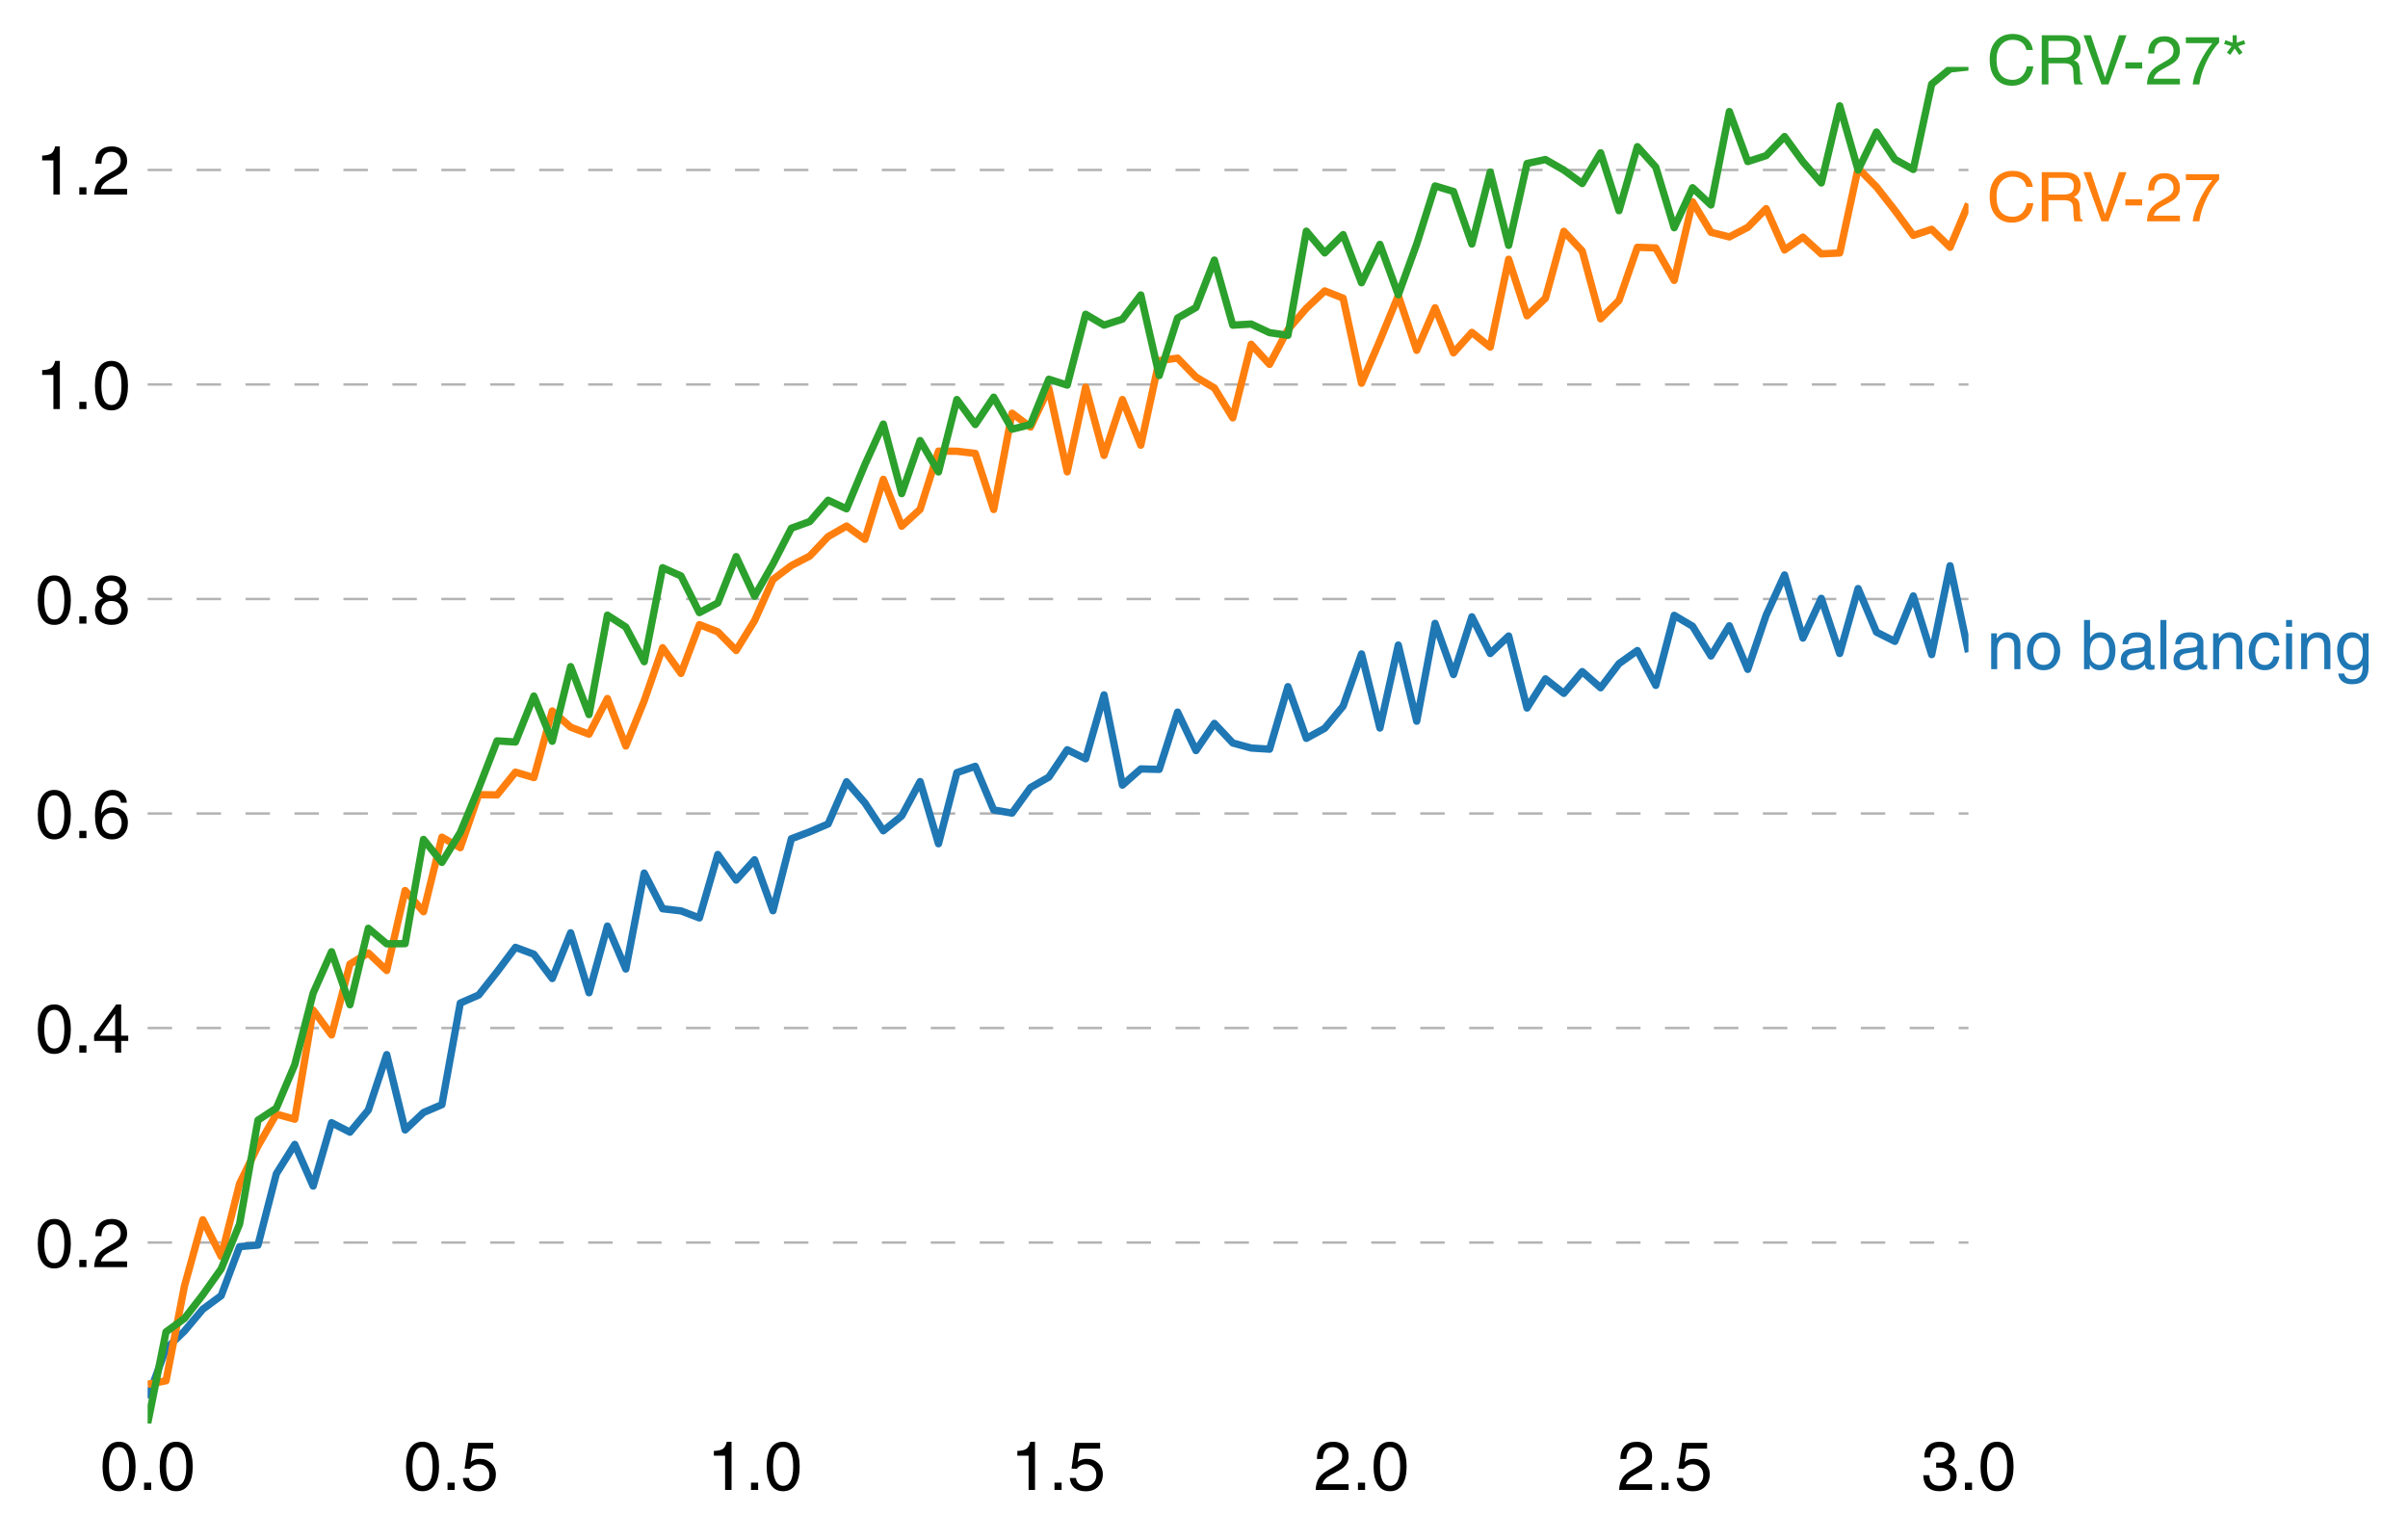
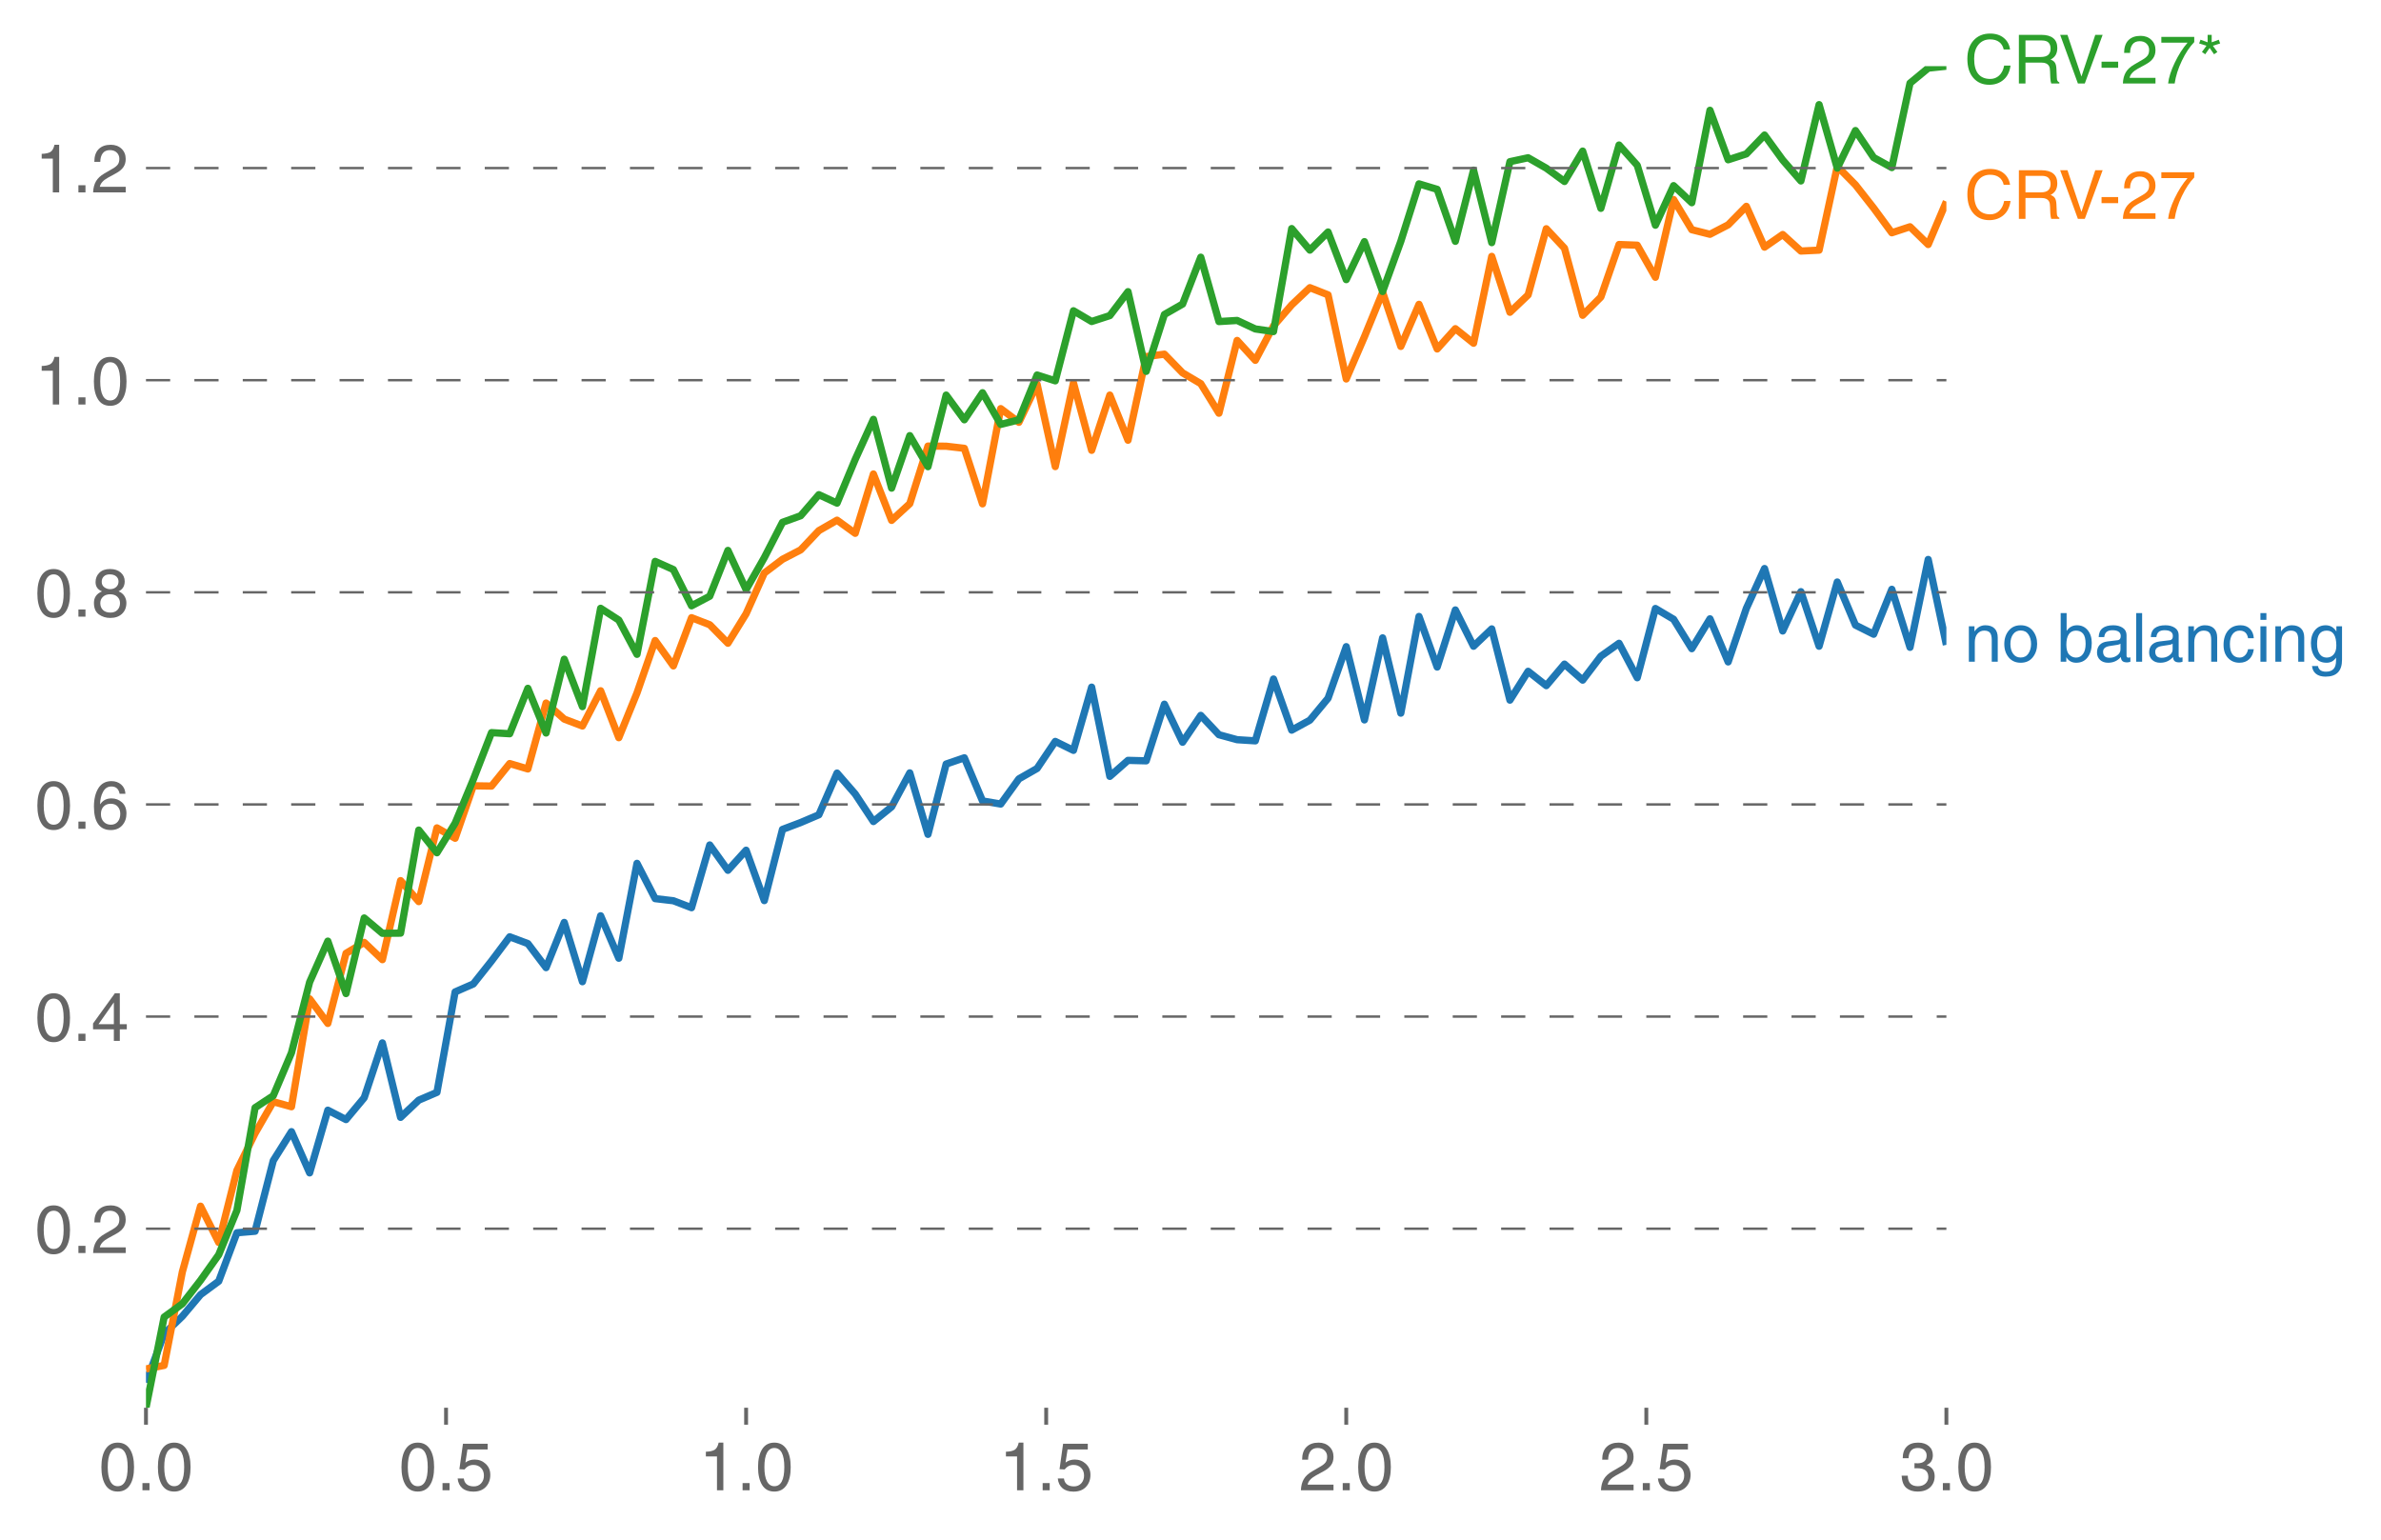
- <svg xmlns="http://www.w3.org/2000/svg" xmlns:xlink="http://www.w3.org/1999/xlink" height="419.362" viewBox="0 0 491.959 314.522" width="655.945">
+ <svg xmlns="http://www.w3.org/2000/svg" xmlns:xlink="http://www.w3.org/1999/xlink" height="424.029" viewBox="0 0 491.959 318.022" width="655.945">
  <defs>
    <style>*{stroke-linecap:butt;stroke-linejoin:round}</style>
  </defs>
  <g id="figure_1">
-     <path d="M0 314.522h491.96V0H0z" fill="none" id="patch_1" />
+     <path d="M0 318.022h491.96V0H0z" fill="none" id="patch_1" />
    <g id="axes_1">
      <path d="M30.16 290.874h372v-277.2h-372z" fill="none" id="patch_2" />
+       <path clip-path="url(#pc0e28eed96)" d="M30.16 285.68l3.758-10.092 3.757-3.613 3.758-4.471 3.757-2.773 3.758-10.014 3.757-.315 3.758-14.589 3.758-5.985 3.757 8.516 3.758-12.952 3.757 1.937 3.758-4.51 3.757-11.33 3.758 15.383 3.758-3.558 3.757-1.608 3.758-20.756 3.757-1.642 3.758-4.74 3.758-5.004 3.757 1.406 3.758 4.965 3.757-9.34 3.758 12.247 3.757-13.619 3.758 8.769 3.758-19.604 3.757 7.29 3.758.437 3.757 1.438 3.758-12.963 3.757 5.233 3.758-4.147 3.758 10.41 3.757-14.71 3.758-1.42 3.757-1.604 3.758-8.617 3.757 4.325 3.758 5.688 3.758-3.038 3.757-7.014 3.758 12.7 3.757-14.528 3.758-1.289 3.757 8.913 3.758.64 3.758-5.203 3.757-2.147 3.758-5.587 3.757 1.846 3.758-13.06 3.758 18.434 3.757-3.308 3.758.098 3.757-11.701 3.758 7.859 3.757-5.551 3.758 3.998 3.758 1.028 3.757.238 3.758-12.775 3.757 10.562 3.758-2.056 3.757-4.533 3.758-10.657 3.758 15.133 3.757-16.951 3.758 15.555 3.757-19.98 3.758 10.452 3.757-11.797 3.758 7.5 3.758-3.583 3.757 14.717 3.758-5.954 3.757 2.96 3.758-4.447 3.757 3.306 3.758-4.938 3.758-2.671 3.757 7.12 3.758-14.311 3.757 2.226 3.758 6.077 3.758-6.166 3.757 8.902 3.758-11.062 3.757-8.233 3.758 12.902 3.757-8.119 3.758 11.271 3.758-13.269 3.757 8.904 3.758 1.883 3.757-9.277 3.758 11.982 3.757-18.15 3.758 17.645" fill="none" stroke="#1f77b4" stroke-linecap="square" stroke-width="1.5" id="line2d_1" />
+       <path clip-path="url(#pc0e28eed96)" d="M30.16 282.853l3.758-.732 3.757-19.31 3.758-13.584 3.757 7.491 3.758-14.89 3.757-7.668 3.758-6.52 3.758 1.037 3.757-22.29 3.758 5.075 3.757-14.484 3.758-2.259 3.757 3.57 3.758-16.333 3.758 4.336 3.757-15.232 3.758 2.143 3.757-10.838 3.758.056 3.758-4.653 3.757 1.117 3.758-13.619 3.757 3.318 3.758 1.425 3.757-7.281 3.758 9.698 3.758-9.252 3.757-10.823 3.758 5.242 3.757-9.963 3.758 1.456 3.757 3.82 3.758-6.096 3.758-8.407 3.757-2.84 3.758-1.949 3.757-3.974 3.758-2.159 3.757 2.714 3.758-12.257 3.758 9.585 3.757-3.452 3.758-11.897 3.757.025 3.758.436 3.757 11.468 3.758-19.67 3.758 2.824 3.757-7.87 3.758 17.02 3.757-17.305 3.758 13.944 3.758-11.413 3.757 9.327 3.758-17.287 3.757-.494 3.758 3.866 3.757 2.224 3.758 6.112 3.758-15.036 3.757 4.104 3.758-7.1 3.757-4.352 3.758-3.556 3.757 1.482 3.758 17.38 3.758-8.728 3.757-9.183 3.758 11.184 3.757-8.69 3.758 9.215 3.757-4.185 3.758 3.002 3.758-17.944 3.757 11.547 3.758-3.582 3.757-13.675 3.758 4.013 3.757 13.867 3.758-3.769 3.758-10.852 3.757.142 3.758 6.623 3.757-16.059 3.758 6.233 3.758.944 3.757-1.95 3.758-3.82 3.757 8.43 3.758-2.613 3.757 3.417 3.758-.182 3.758-17.304 3.757 3.81 3.758 4.792 3.757 5.108 3.758-1.237 3.757 3.665 3.758-8.876" fill="none" stroke="#ff7f0e" stroke-linecap="square" stroke-width="1.5" id="line2d_2" />
+       <path clip-path="url(#pc0e28eed96)" d="M30.16 290.874l3.758-18.74 3.757-2.742 3.758-4.84 3.757-5.293 3.758-9.162 3.757-21.223 3.758-2.471 3.758-8.872 3.757-14.61 3.758-8.46 3.757 10.834 3.758-15.622 3.757 3.17 3.758-.033 3.758-21.296 3.757 4.687 3.758-6.114 3.757-9.027 3.758-9.682 3.758.23 3.757-9.383 3.758 9.233 3.757-15.251 3.758 9.796 3.757-20.312 3.758 2.432 3.758 7.075 3.757-19.2 3.758 1.685 3.757 7.49 3.758-1.98 3.757-9.463 3.758 8.097 3.758-6.601 3.757-7.3 3.758-1.36 3.757-4.354 3.758 1.747 3.757-9.039 3.758-8.273 3.758 14.213 3.757-10.847 3.758 6.414 3.757-14.793 3.758 5.104 3.757-5.59 3.758 6.544 3.758-.943 3.757-9.264 3.758 1.203 3.757-14.476 3.758 2.217 3.758-1.218 3.757-4.945 3.758 16.466 3.757-11.75 3.758-2.153 3.757-9.685 3.758 13.297 3.758-.228 3.757 1.756 3.758.542 3.757-21.279 3.758 4.447 3.757-3.743 3.758 9.84 3.758-7.846 3.757 10.304 3.758-10.364 3.757-11.88 3.758 1.132 3.757 10.739 3.758-14.702 3.758 14.975 3.757-16.728 3.758-.809 3.757 2.15 3.758 2.751 3.757-6.274 3.758 11.824 3.758-13.081 3.757 4.181 3.758 12.383 3.757-8.172 3.758 3.525 3.758-19.094 3.757 10.223 3.758-1.214 3.757-3.897 3.758 5.165 3.757 4.319 3.758-15.763 3.758 13.121 3.757-7.768 3.758 5.578 3.757 2.07 3.758-17.44 3.757-3.106 3.758-.404" fill="none" stroke="#2ca02c" stroke-linecap="square" stroke-width="1.5" id="line2d_3" />
      <g id="matplotlib.axis_1">
        <g id="xtick_1">
+           <g id="line2d_4">
+             <defs>
+               <path d="M0 0v3.5" id="m9a33b4a437" stroke="#666" stroke-width=".8" />
+             </defs>
+             <use x="30.16" xlink:href="#m9a33b4a437" y="290.874" fill="#666" stroke="#666" stroke-width=".8" />
+           </g>
          <g id="text_1">
            <defs>
              <path d="M42.484 34.188q0 14.109-3.734 21.156-3.734 7.062-10.969 7.062-7.078 0-10.89-7.062-3.797-7.047-3.797-21.157 0-13.671 3.75-20.937Q20.609 6 27.78 6q7.235 0 10.969 7 3.734 7.016 3.734 21.188zm9.422 0q0-17.297-6.25-26.704-6.25-9.39-17.875-9.39-12.062 0-18.062 9.734-6 9.75-6 26.36 0 17.03 6.14 26.578 6.157 9.547 17.922 9.547 11.625 0 17.875-9.5t6.25-26.626z" id="HelveticaWorld-Regular-48" />
              <path d="M19.094 0H8.687v10.594h10.407z" id="HelveticaWorld-Regular-46" />
            </defs>
-             <g transform="matrix(.14 0 0 -.14 20.43 304.423)">
+             <g transform="matrix(.14 0 0 -.14 20.43 307.923)" fill="#666">
              <use xlink:href="#HelveticaWorld-Regular-48" />
              <use x="55.615" xlink:href="#HelveticaWorld-Regular-46" />
              <use x="83.398" xlink:href="#HelveticaWorld-Regular-48" />
            </g>
          </g>
        </g>
        <g id="xtick_2">
+           <use x="92.16" xlink:href="#m9a33b4a437" y="290.874" fill="#666" stroke="#666" stroke-width=".8" id="line2d_5" />
          <g id="text_2">
            <defs>
              <path d="M14.703 40.922q5.813 4.39 13.625 4.39 9.469 0 16.281-6.296 6.813-6.297 6.813-16.22 0-10.78-6.578-17.796-6.563-7-18.422-7-10.313 0-16.266 5.047Q4.203 8.109 3.22 17.39h9.094q.671-5.672 4.437-8.672 3.766-3 10.453-3 6.485 0 10.64 4.484Q42 14.703 42 21.688q0 7.125-4.36 11.421-4.343 4.297-11.218 4.297-7.813 0-13.047-6.687l-7.563.39 5.266 37.594h36.438v-8.5H17.672z" id="HelveticaWorld-Regular-53" />
            </defs>
-             <g transform="matrix(.14 0 0 -.14 82.43 304.423)">
+             <g transform="matrix(.14 0 0 -.14 82.43 307.923)" fill="#666">
              <use xlink:href="#HelveticaWorld-Regular-48" />
              <use x="55.615" xlink:href="#HelveticaWorld-Regular-46" />
              <use x="83.398" xlink:href="#HelveticaWorld-Regular-53" />
            </g>
          </g>
        </g>
        <g id="xtick_3">
+           <use x="154.16" xlink:href="#m9a33b4a437" y="290.874" fill="#666" stroke="#666" stroke-width=".8" id="line2d_6" />
          <g id="text_3">
            <defs>
              <path d="M35.89 0h-9.374v49.906H10.109v6.985q8.594.28 12.782 2.75Q27.094 62.109 29 70.313h6.89z" id="HelveticaWorld-Regular-49" />
            </defs>
-             <g transform="matrix(.14 0 0 -.14 144.43 304.423)">
+             <g transform="matrix(.14 0 0 -.14 144.43 307.923)" fill="#666">
              <use xlink:href="#HelveticaWorld-Regular-49" />
              <use x="55.615" xlink:href="#HelveticaWorld-Regular-46" />
              <use x="83.398" xlink:href="#HelveticaWorld-Regular-48" />
            </g>
          </g>
        </g>
        <g id="xtick_4">
-           <g transform="matrix(.14 0 0 -.14 206.43 304.423)" id="text_4">
+           <use x="216.16" xlink:href="#m9a33b4a437" y="290.874" fill="#666" stroke="#666" stroke-width=".8" id="line2d_7" />
+           <g transform="matrix(.14 0 0 -.14 206.43 307.923)" fill="#666" id="text_4">
            <use xlink:href="#HelveticaWorld-Regular-49" />
            <use x="55.615" xlink:href="#HelveticaWorld-Regular-46" />
            <use x="83.398" xlink:href="#HelveticaWorld-Regular-53" />
          </g>
        </g>
        <g id="xtick_5">
+           <use x="278.16" xlink:href="#m9a33b4a437" y="290.874" fill="#666" stroke="#666" stroke-width=".8" id="line2d_8" />
          <g id="text_5">
            <defs>
              <path d="M4.39 45.125q0 12.39 6.391 18.781 6.406 6.407 17.938 6.407 9.656 0 15.812-5.86 6.157-5.86 6.157-15.14 0-7.22-3.547-12.188-3.532-4.953-10.422-8.703l-12.11-6.64Q13.922 15.921 12.5 8.296h38.188V0H2.593q.39 9.906 4.297 16.5 3.906 6.594 12.203 11.375l12.593 7.328q5.032 2.89 7.329 5.984 2.297 3.094 2.297 8.516 0 5.375-3.766 9.031-3.75 3.672-10.156 3.672-7.078 0-10.594-4.672-3.516-4.656-3.61-12.609z" id="HelveticaWorld-Regular-50" />
            </defs>
-             <g transform="matrix(.14 0 0 -.14 268.43 304.423)">
+             <g transform="matrix(.14 0 0 -.14 268.43 307.923)" fill="#666">
              <use xlink:href="#HelveticaWorld-Regular-50" />
              <use x="55.615" xlink:href="#HelveticaWorld-Regular-46" />
              <use x="83.398" xlink:href="#HelveticaWorld-Regular-48" />
            </g>
          </g>
        </g>
        <g id="xtick_6">
-           <g transform="matrix(.14 0 0 -.14 330.43 304.423)" id="text_6">
+           <use x="340.16" xlink:href="#m9a33b4a437" y="290.874" fill="#666" stroke="#666" stroke-width=".8" id="line2d_9" />
+           <g transform="matrix(.14 0 0 -.14 330.43 307.923)" fill="#666" id="text_6">
            <use xlink:href="#HelveticaWorld-Regular-50" />
            <use x="55.615" xlink:href="#HelveticaWorld-Regular-46" />
            <use x="83.398" xlink:href="#HelveticaWorld-Regular-53" />
          </g>
        </g>
        <g id="xtick_7">
+           <use x="402.16" xlink:href="#m9a33b4a437" y="290.874" fill="#666" stroke="#666" stroke-width=".8" id="line2d_10" />
          <g id="text_7">
            <defs>
              <path d="M22.406 39.984q2.203-.187 4.594-.187 6.203 0 9.781 2.86 3.594 2.859 3.594 8.656 0 4.687-3.344 7.89-3.343 3.203-9.64 3.203-6.985 0-10.235-4.11-3.234-4.093-3.437-10.983h-8.64q0 10.984 5.765 16.984 5.765 6.016 16.937 6.016 9.922 0 15.828-5.11 5.907-5.094 5.907-13.39 0-10.704-9.032-14.5v-.204q11.72-4 11.72-16.406 0-9.906-6.595-16.265-6.593-6.344-18.703-6.344-9.906 0-16.312 5.203Q4.204 8.5 3.422 21.484H12.5q.203-8.109 4-11.797Q20.313 6 27.484 6q6.938 0 11.141 3.86 4.203 3.859 4.203 9.718 0 6.406-4.016 9.672-4 3.266-12.39 3.266-2 0-4.016-.094z" id="HelveticaWorld-Regular-51" />
            </defs>
-             <g transform="matrix(.14 0 0 -.14 392.43 304.423)">
+             <g transform="matrix(.14 0 0 -.14 392.43 307.923)" fill="#666">
              <use xlink:href="#HelveticaWorld-Regular-51" />
              <use x="55.615" xlink:href="#HelveticaWorld-Regular-46" />
              <use x="83.398" xlink:href="#HelveticaWorld-Regular-48" />
            </g>
          </g>
        </g>
      </g>
      <g id="matplotlib.axis_2">
        <g id="ytick_1">
-           <path clip-path="url(#p654797acdb)" d="M30.16 253.877h372" fill="none" stroke="#000" stroke-dasharray="5,5" stroke-opacity=".3" stroke-width=".5" id="line2d_8" />
-           <g transform="matrix(.14 0 0 -.14 7.2 258.902)" id="text_8">
+           <path clip-path="url(#pc0e28eed96)" d="M30.16 253.877h372" fill="none" stroke="#666" stroke-dasharray="5,5" stroke-width=".5" id="line2d_11" />
+           <g transform="matrix(.14 0 0 -.14 7.2 258.902)" fill="#666" id="text_8">
            <use xlink:href="#HelveticaWorld-Regular-48" />
            <use x="55.615" xlink:href="#HelveticaWorld-Regular-46" />
            <use x="83.398" xlink:href="#HelveticaWorld-Regular-50" />
          </g>
        </g>
        <g id="ytick_2">
-           <path clip-path="url(#p654797acdb)" d="M30.16 210.048h372" fill="none" stroke="#000" stroke-dasharray="5,5" stroke-opacity=".3" stroke-width=".5" id="line2d_10" />
+           <path clip-path="url(#pc0e28eed96)" d="M30.16 210.048h372" fill="none" stroke="#666" stroke-dasharray="5,5" stroke-width=".5" id="line2d_13" />
          <g id="text_9">
            <defs>
              <path d="M10.594 24.703h22.61v31.89h-.188zM42 17.093V0h-8.797v17.094H2.484v8.593L34.72 70.314H42v-45.61h10.297v-7.61z" id="HelveticaWorld-Regular-52" />
            </defs>
-             <g transform="matrix(.14 0 0 -.14 7.2 215.073)">
+             <g transform="matrix(.14 0 0 -.14 7.2 215.073)" fill="#666">
              <use xlink:href="#HelveticaWorld-Regular-48" />
              <use x="55.615" xlink:href="#HelveticaWorld-Regular-46" />
              <use x="83.398" xlink:href="#HelveticaWorld-Regular-52" />
            </g>
          </g>
        </g>
        <g id="ytick_3">
-           <path clip-path="url(#p654797acdb)" d="M30.16 166.219h372" fill="none" stroke="#000" stroke-dasharray="5,5" stroke-opacity=".3" stroke-width=".5" id="line2d_12" />
+           <path clip-path="url(#pc0e28eed96)" d="M30.16 166.219h372" fill="none" stroke="#666" stroke-dasharray="5,5" stroke-width=".5" id="line2d_15" />
          <g id="text_10">
            <defs>
              <path d="M14.11 21.578q0-6.875 4.093-11.234Q22.313 6 28.906 6q6.297 0 10.032 4.438 3.734 4.453 3.734 11.687 0 6.297-3.688 10.547-3.687 4.25-10.468 4.25-6.594 0-10.5-4.156-3.907-4.157-3.907-11.188zM41.702 51.61q-.984 5.375-3.984 8.078-3 2.72-8.125 2.72-8.11 0-12.36-7.923-4.25-7.906-4.343-18.109l.203-.188q5.61 8.641 16.687 8.641 8.844 0 15.438-5.86 6.593-5.859 6.593-16.452 0-10.5-6.25-17.47-6.25-6.952-16.843-6.952-12.219 0-18.563 8.687-6.344 8.703-6.344 25.938 0 16.593 6.485 27.093 6.5 10.5 19.484 10.5 8.407 0 14.219-5.015 5.813-5 6.297-13.688z" id="HelveticaWorld-Regular-54" />
            </defs>
-             <g transform="matrix(.14 0 0 -.14 7.2 171.243)">
+             <g transform="matrix(.14 0 0 -.14 7.2 171.243)" fill="#666">
              <use xlink:href="#HelveticaWorld-Regular-48" />
              <use x="55.615" xlink:href="#HelveticaWorld-Regular-46" />
              <use x="83.398" xlink:href="#HelveticaWorld-Regular-54" />
            </g>
          </g>
        </g>
        <g id="ytick_4">
-           <path clip-path="url(#p654797acdb)" d="M30.16 122.39h372" fill="none" stroke="#000" stroke-dasharray="5,5" stroke-opacity=".3" stroke-width=".5" id="line2d_14" />
+           <path clip-path="url(#pc0e28eed96)" d="M30.16 122.39h372" fill="none" stroke="#666" stroke-dasharray="5,5" stroke-width=".5" id="line2d_17" />
          <g id="text_11">
            <defs>
              <path d="M27.594 40.578q5.422 0 8.953 3.094 3.547 3.11 3.547 8.234 0 4.594-3.407 7.547-3.39 2.953-9.687 2.953-5.61 0-8.672-3.11-3.047-3.093-3.047-7.874 0-5.125 3.813-7.984 3.812-2.86 8.5-2.86zm.093-7.562q-6.78 0-10.64-3.766-3.86-3.766-3.86-9.234 0-6.297 3.907-10.157Q21 6 28.219 6q6.406 0 10.234 3.86 3.828 3.859 3.828 10.265 0 5.469-3.828 9.172-3.828 3.719-10.766 3.719zM49.22 52.203q0-10.594-9.032-14.797 6.204-2.781 8.86-7.36 2.656-4.562 2.656-9.733 0-10.016-6.453-16.125-6.438-6.094-17.375-6.094-9.563 0-16.813 5.25-7.25 5.25-7.25 17.062 0 11.922 11.907 16.907-9.516 3.796-9.516 13.671 0 8.297 5.64 13.813 5.641 5.516 15.641 5.516 10.016 0 15.875-5.204 5.86-5.203 5.86-12.906z" id="HelveticaWorld-Regular-56" />
            </defs>
-             <g transform="matrix(.14 0 0 -.14 7.2 127.414)">
+             <g transform="matrix(.14 0 0 -.14 7.2 127.414)" fill="#666">
              <use xlink:href="#HelveticaWorld-Regular-48" />
              <use x="55.615" xlink:href="#HelveticaWorld-Regular-46" />
              <use x="83.398" xlink:href="#HelveticaWorld-Regular-56" />
            </g>
          </g>
        </g>
        <g id="ytick_5">
-           <path clip-path="url(#p654797acdb)" d="M30.16 78.56h372" fill="none" stroke="#000" stroke-dasharray="5,5" stroke-opacity=".3" stroke-width=".5" id="line2d_16" />
-           <g transform="matrix(.14 0 0 -.14 7.2 83.584)" id="text_12">
+           <path clip-path="url(#pc0e28eed96)" d="M30.16 78.56h372" fill="none" stroke="#666" stroke-dasharray="5,5" stroke-width=".5" id="line2d_19" />
+           <g transform="matrix(.14 0 0 -.14 7.2 83.584)" fill="#666" id="text_12">
            <use xlink:href="#HelveticaWorld-Regular-49" />
            <use x="55.615" xlink:href="#HelveticaWorld-Regular-46" />
            <use x="83.398" xlink:href="#HelveticaWorld-Regular-48" />
          </g>
        </g>
        <g id="ytick_6">
-           <path clip-path="url(#p654797acdb)" d="M30.16 34.73h372" fill="none" stroke="#000" stroke-dasharray="5,5" stroke-opacity=".3" stroke-width=".5" id="line2d_18" />
-           <g transform="matrix(.14 0 0 -.14 7.2 39.755)" id="text_13">
+           <path clip-path="url(#pc0e28eed96)" d="M30.16 34.73h372" fill="none" stroke="#666" stroke-dasharray="5,5" stroke-width=".5" id="line2d_21" />
+           <g transform="matrix(.14 0 0 -.14 7.2 39.755)" fill="#666" id="text_13">
            <use xlink:href="#HelveticaWorld-Regular-49" />
            <use x="55.615" xlink:href="#HelveticaWorld-Regular-46" />
            <use x="83.398" xlink:href="#HelveticaWorld-Regular-50" />
          </g>
        </g>
      </g>
-       <path clip-path="url(#p654797acdb)" d="M30.16 285.68l3.758-10.092 3.757-3.613 3.758-4.471 3.757-2.773 3.758-10.014 3.757-.315 3.758-14.589 3.758-5.985 3.757 8.516 3.758-12.952 3.757 1.937 3.758-4.51 3.757-11.33 3.758 15.383 3.758-3.558 3.757-1.608 3.758-20.756 3.757-1.642 3.758-4.74 3.758-5.004 3.757 1.406 3.758 4.965 3.757-9.34 3.758 12.247 3.757-13.619 3.758 8.769 3.758-19.604 3.757 7.29 3.758.437 3.757 1.438 3.758-12.963 3.757 5.233 3.758-4.147 3.758 10.41 3.757-14.71 3.758-1.42 3.757-1.604 3.758-8.617 3.757 4.325 3.758 5.688 3.758-3.038 3.757-7.014 3.758 12.7 3.757-14.528 3.758-1.289 3.757 8.913 3.758.64 3.758-5.203 3.757-2.147 3.758-5.587 3.757 1.846 3.758-13.06 3.758 18.434 3.757-3.308 3.758.098 3.757-11.701 3.758 7.859 3.757-5.551 3.758 3.998 3.758 1.028 3.757.238 3.758-12.775 3.757 10.562 3.758-2.056 3.757-4.533 3.758-10.657 3.758 15.133 3.757-16.951 3.758 15.555 3.757-19.98 3.758 10.452 3.757-11.797 3.758 7.5 3.758-3.583 3.757 14.717 3.758-5.954 3.757 2.96 3.758-4.447 3.757 3.306 3.758-4.938 3.758-2.671 3.757 7.12 3.758-14.311 3.757 2.226 3.758 6.077 3.758-6.166 3.757 8.902 3.758-11.062 3.757-8.233 3.758 12.902 3.757-8.119 3.758 11.271 3.758-13.269 3.757 8.904 3.758 1.883 3.757-9.277 3.758 11.982 3.757-18.15 3.758 17.645" fill="none" stroke="#1f77b4" stroke-linecap="square" stroke-width="1.5" id="line2d_20" />
-       <path clip-path="url(#p654797acdb)" d="M30.16 282.853l3.758-.732 3.757-19.31 3.758-13.584 3.757 7.491 3.758-14.89 3.757-7.668 3.758-6.52 3.758 1.037 3.757-22.29 3.758 5.075 3.757-14.484 3.758-2.259 3.757 3.57 3.758-16.333 3.758 4.336 3.757-15.232 3.758 2.143 3.757-10.838 3.758.056 3.758-4.653 3.757 1.117 3.758-13.619 3.757 3.318 3.758 1.425 3.757-7.281 3.758 9.698 3.758-9.252 3.757-10.823 3.758 5.242 3.757-9.963 3.758 1.456 3.757 3.82 3.758-6.096 3.758-8.407 3.757-2.84 3.758-1.949 3.757-3.974 3.758-2.159 3.757 2.714 3.758-12.257 3.758 9.585 3.757-3.452 3.758-11.897 3.757.025 3.758.436 3.757 11.468 3.758-19.67 3.758 2.824 3.757-7.87 3.758 17.02 3.757-17.305 3.758 13.944 3.758-11.413 3.757 9.327 3.758-17.287 3.757-.494 3.758 3.866 3.757 2.224 3.758 6.112 3.758-15.036 3.757 4.104 3.758-7.1 3.757-4.352 3.758-3.556 3.757 1.482 3.758 17.38 3.758-8.728 3.757-9.183 3.758 11.184 3.757-8.69 3.758 9.215 3.757-4.185 3.758 3.002 3.758-17.944 3.757 11.547 3.758-3.582 3.757-13.675 3.758 4.013 3.757 13.867 3.758-3.769 3.758-10.852 3.757.142 3.758 6.623 3.757-16.059 3.758 6.233 3.758.944 3.757-1.95 3.758-3.82 3.757 8.43 3.758-2.613 3.757 3.417 3.758-.182 3.758-17.304 3.757 3.81 3.758 4.792 3.757 5.108 3.758-1.237 3.757 3.665 3.758-8.876" fill="none" stroke="#ff7f0e" stroke-linecap="square" stroke-width="1.5" id="line2d_21" />
-       <path clip-path="url(#p654797acdb)" d="M30.16 290.874l3.758-18.74 3.757-2.742 3.758-4.84 3.757-5.293 3.758-9.162 3.757-21.223 3.758-2.471 3.758-8.872 3.757-14.61 3.758-8.46 3.757 10.834 3.758-15.622 3.757 3.17 3.758-.033 3.758-21.296 3.757 4.687 3.758-6.114 3.757-9.027 3.758-9.682 3.758.23 3.757-9.383 3.758 9.233 3.757-15.251 3.758 9.796 3.757-20.312 3.758 2.432 3.758 7.075 3.757-19.2 3.758 1.685 3.757 7.49 3.758-1.98 3.757-9.463 3.758 8.097 3.758-6.601 3.757-7.3 3.758-1.36 3.757-4.354 3.758 1.747 3.757-9.039 3.758-8.273 3.758 14.213 3.757-10.847 3.758 6.414 3.757-14.793 3.758 5.104 3.757-5.59 3.758 6.544 3.758-.943 3.757-9.264 3.758 1.203 3.757-14.476 3.758 2.217 3.758-1.218 3.757-4.945 3.758 16.466 3.757-11.75 3.758-2.153 3.757-9.685 3.758 13.297 3.758-.228 3.757 1.756 3.758.542 3.757-21.279 3.758 4.447 3.757-3.743 3.758 9.84 3.758-7.846 3.757 10.304 3.758-10.364 3.757-11.88 3.758 1.132 3.757 10.739 3.758-14.702 3.758 14.975 3.757-16.728 3.758-.809 3.757 2.15 3.758 2.751 3.757-6.274 3.758 11.824 3.758-13.081 3.757 4.181 3.758 12.383 3.757-8.172 3.758 3.525 3.758-19.094 3.757 10.223 3.758-1.214 3.757-3.897 3.758 5.165 3.757 4.319 3.758-15.763 3.758 13.121 3.757-7.768 3.758 5.578 3.757 2.07 3.758-17.44 3.757-3.106 3.758-.404" fill="none" stroke="#2ca02c" stroke-linecap="square" stroke-width="1.5" id="line2d_22" />
      <g id="text_14">
        <defs>
          <path d="M49.219 0h-8.844v32.172q0 7.422-2.594 10.578-2.578 3.156-8.578 3.156-5.906 0-9.875-4.5-3.953-4.484-3.953-12.89V0H6.594v52.297h8.297v-7.375h.203q6.203 8.89 15.812 8.89 8.89 0 13.594-4.718 4.719-4.703 4.719-13.5z" id="HelveticaWorld-Regular-110" />
          <path d="M12.703 26.219q0-8.735 3.953-14.375 3.953-5.64 11.219-5.64 7.531 0 11.438 5.905 3.906 5.907 3.906 14.11 0 8.297-3.907 14.078-3.906 5.797-11.437 5.797-6.969 0-11.078-5.453-4.094-5.438-4.094-14.422zm-8.984 0q0 11.672 6.484 19.625 6.5 7.968 17.672 7.968 11.438 0 17.875-8.062 6.453-8.047 6.453-19.531 0-11.516-6.406-19.625-6.39-8.11-17.922-8.11-11.078 0-17.625 7.86-6.531 7.86-6.531 19.875z" id="HelveticaWorld-Regular-111" />
          <path d="M43.406 26.313q0 10.5-3.718 15.046-3.704 4.547-10.579 4.547-6.984-.11-10.562-5.453Q14.984 35.11 14.984 25q0-10.297 4.297-14.594Q23.578 6.11 29.297 6.11q6.5 0 10.297 5.344 3.812 5.344 3.812 14.86zM6.594 0v71.781h8.781V45.703h.203q5.61 8.11 15.14 8.11 9.766 0 15.766-7.25t6-18.876q0-13.093-6.062-21.156Q40.375-1.516 29.5-1.516q-9.578 0-14.406 8.016h-.203V0z" id="HelveticaWorld-Regular-98" />
          <path d="M38.375 26.703q-.969-1.015-3.828-1.656-2.86-.625-10.672-1.656-5.766-.688-8.469-2.844-2.703-2.14-2.703-5.656 0-4.297 2.281-6.688 2.297-2.39 7.329-2.39 6.296 0 11.171 3.578 4.891 3.593 4.891 8.718zM6.203 36.375q.297 8.844 5.734 13.14 5.454 4.297 15.844 4.297 8.297 0 13.907-3.765 5.624-3.75 5.624-10.844V9.078Q47.313 6 50.094 6q1.125 0 2.89.39V0Q50.594-.984 48-.984q-4.5 0-6.703 1.921-2.188 1.938-2.281 6.047-7.516-8.5-18.891-8.5-7.422 0-11.922 4.204Q3.72 6.89 3.72 13.624q0 6.89 3.906 11.125Q11.531 29 19 29.89l15.516 1.891q4.203.64 4.203 6.203 0 4.11-3.047 6.297-3.047 2.203-9.25 2.203-5.516 0-8.485-2.437-2.953-2.438-3.53-7.672z" id="HelveticaWorld-Regular-97" />
          <path d="M15.375 0H6.594v71.781h8.781z" id="HelveticaWorld-Regular-108" />
          <path d="M39.594 34.719q-1.89 11.187-12.39 11.187-6.5 0-10.454-5.203-3.953-5.203-3.953-14.484 0-10.11 3.656-15.11 3.672-5 10.64-5 4.688 0 8.11 3.438 3.422 3.437 4.39 8.953h8.5q-1.312-9.703-6.859-14.86-5.547-5.156-14.328-5.156-10.297 0-16.89 7.047-6.594 7.063-6.594 19.172 0 13.281 6.594 21.188 6.593 7.922 18.5 7.922 8.687 0 13.843-5.204 5.157-5.203 5.735-13.89z" id="HelveticaWorld-Regular-99" />
          <path d="M6.594 61.813v9.968h8.781v-9.969zM15.375 0H6.594v52.297h8.781z" id="HelveticaWorld-Regular-105" />
          <path d="M12.984 26.313q0-9.61 3.813-14.907Q20.609 6.11 27.094 6.11q6.312 0 10.312 4.579 4 4.593 4 13 0 11.03-3.5 16.625-3.484 5.593-10.61 5.593-7.171 0-10.75-4.765-3.562-4.766-3.562-14.828zM49.812 2.983q0-12.609-6.062-18.797-6.047-6.203-18.266-6.203-8.78 0-13.984 4.047Q6.297-13.922 5.516-6.39h8.796q.672-3.812 3.532-6.062 2.86-2.25 8.281-2.25 7.375 0 11.125 3.969 3.766 3.953 3.766 12.828v3.719h-.188q-4.937-7.329-13.922-7.329-11.187 0-17.093 8.25-5.907 8.25-5.907 20.953 0 11.625 5.953 18.875 5.97 7.25 15.829 7.25 9.906 0 15.625-8.89h.187v7.375h8.313z" id="HelveticaWorld-Regular-103" />
        </defs>
        <g transform="matrix(.14 0 0 -.14 405.88 136.727)" fill="#1f77b4">
          <use xlink:href="#HelveticaWorld-Regular-110" />
          <use x="55.176" xlink:href="#HelveticaWorld-Regular-111" />
          <use x="111.084" xlink:href="#HelveticaWorld-Regular-32" />
          <use x="135.498" xlink:href="#HelveticaWorld-Regular-98" />
          <use x="191.992" xlink:href="#HelveticaWorld-Regular-97" />
          <use x="246.924" xlink:href="#HelveticaWorld-Regular-108" />
          <use x="268.945" xlink:href="#HelveticaWorld-Regular-97" />
          <use x="323.877" xlink:href="#HelveticaWorld-Regular-110" />
          <use x="379.053" xlink:href="#HelveticaWorld-Regular-99" />
          <use x="430.322" xlink:href="#HelveticaWorld-Regular-105" />
          <use x="452.344" xlink:href="#HelveticaWorld-Regular-110" />
          <use x="507.52" xlink:href="#HelveticaWorld-Regular-103" />
        </g>
      </g>
      <g id="text_15">
        <defs>
          <path d="M58.016 50.203q-1.625 7.313-6.782 11.094-5.14 3.797-13.343 3.797-10.594 0-17.047-7.703-6.438-7.688-6.438-20.766 0-15.14 6.094-22.547 6.11-7.39 17.688-7.39 7.609 0 13.093 5.046 5.5 5.063 7.407 14.688h9.421Q66.22 12.594 57.625 5.344t-20.906-7.25q-14.703 0-23.516 10.11Q4.391 18.311 4.391 36.28q0 17.328 9.203 27.36 9.203 10.047 24.297 10.047 12.5 0 20.265-6.454 7.766-6.437 9.235-17.03z" id="HelveticaWorld-Regular-67" />
          <path d="M17.828 39.11h22.453q7.813 0 11.203 3.203 3.407 3.203 3.407 9.203 0 5.468-2.938 8.718-2.922 3.25-10.062 3.25H17.828zm0-39.11H8.11v71.781h33.203q11.563 0 17.516-4.937 5.969-4.922 5.969-14.36 0-6.187-2.39-10.343-2.391-4.157-7.516-6.844 4.39-1.61 6.343-4.516 1.953-2.906 2.25-9l.625-13.375q.094-3.328 1.047-4.672.953-1.343 2.672-2.125V0H55.812q-.921 2.688-1.312 8.156-.39 5.469-.39 9.86 0 2.203-.391 4.5-.39 2.297-1.719 4.14-1.313 1.86-3.86 3-2.53 1.157-6.828 1.157H17.828z" id="HelveticaWorld-Regular-82" />
          <path d="M53.328 71.781h10.875L37.891 0H27.688L1.515 71.781h10.796l20.5-61.187h.204z" id="HelveticaWorld-Regular-86" />
          <path d="M28.906 23.188H4.391v8.984h24.515z" id="HelveticaWorld-Regular-45" />
          <path d="M3.719 68.797h48.578v-7.719Q42.28 50.875 33.984 33.484 25.687 16.11 23.391 0h-9.672q1.469 13.281 9.719 30.531 8.25 17.266 18.953 29.672H3.719z" id="HelveticaWorld-Regular-55" />
        </defs>
        <g transform="matrix(.14 0 0 -.14 405.88 45.222)" fill="#ff7f0e">
          <use xlink:href="#HelveticaWorld-Regular-67" />
          <use x="72.314" xlink:href="#HelveticaWorld-Regular-82" />
          <use x="139.826" xlink:href="#HelveticaWorld-Regular-86" />
          <use x="198.027" xlink:href="#HelveticaWorld-Regular-45" />
          <use x="231.328" xlink:href="#HelveticaWorld-Regular-50" />
          <use x="286.943" xlink:href="#HelveticaWorld-Regular-55" />
        </g>
      </g>
      <g id="text_16">
        <defs>
          <path d="M5.906 64.594l10.5-3.797V71.78h6V60.797l10.5 3.797 2-5.516-10.781-3.36 6.688-9.234-4.938-3.375-6.484 9.375-6.5-9.375-4.875 3.375 6.687 9.235-10.797 3.36z" id="HelveticaWorld-Regular-42" />
        </defs>
        <g transform="matrix(.14 0 0 -.14 405.88 17.25)" fill="#2ca02c">
          <use xlink:href="#HelveticaWorld-Regular-67" />
          <use x="72.314" xlink:href="#HelveticaWorld-Regular-82" />
          <use x="139.826" xlink:href="#HelveticaWorld-Regular-86" />
          <use x="198.027" xlink:href="#HelveticaWorld-Regular-45" />
          <use x="231.328" xlink:href="#HelveticaWorld-Regular-50" />
          <use x="286.943" xlink:href="#HelveticaWorld-Regular-55" />
          <use x="342.559" xlink:href="#HelveticaWorld-Regular-42" />
        </g>
      </g>
    </g>
  </g>
  <defs>
-     <clipPath id="p654797acdb">
+     <clipPath id="pc0e28eed96">
      <path d="M30.16 13.674h372v277.2h-372z" />
    </clipPath>
  </defs>
</svg>
